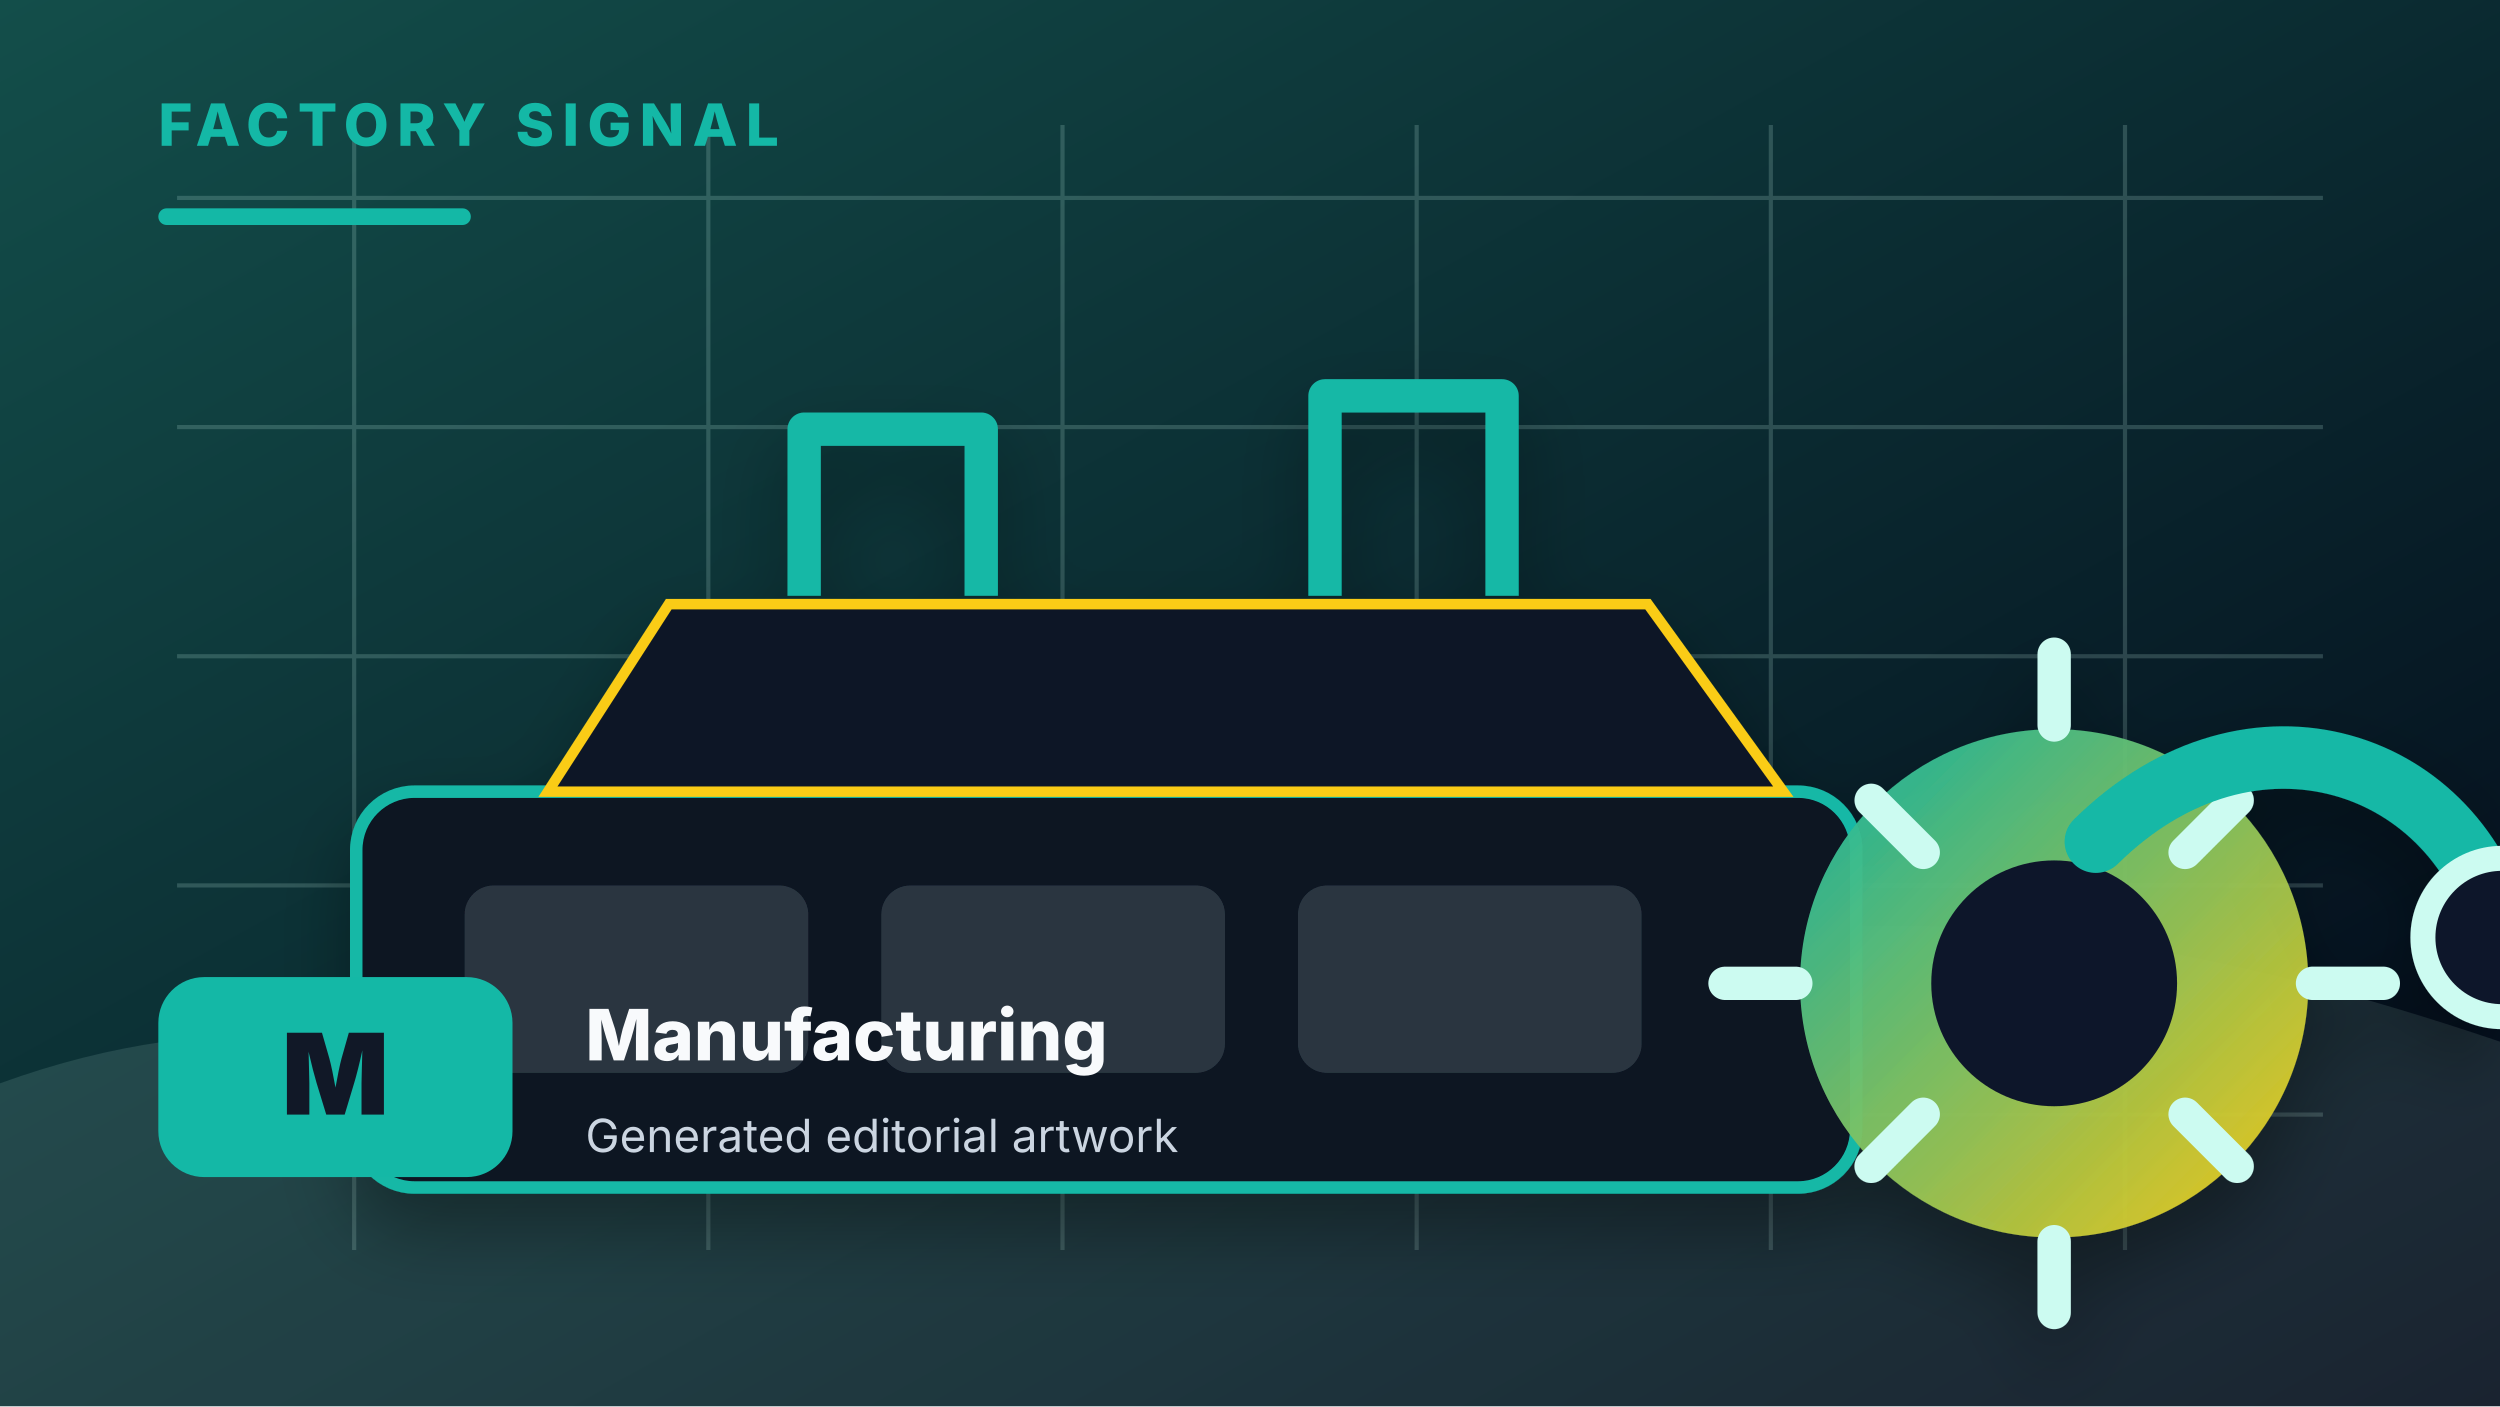
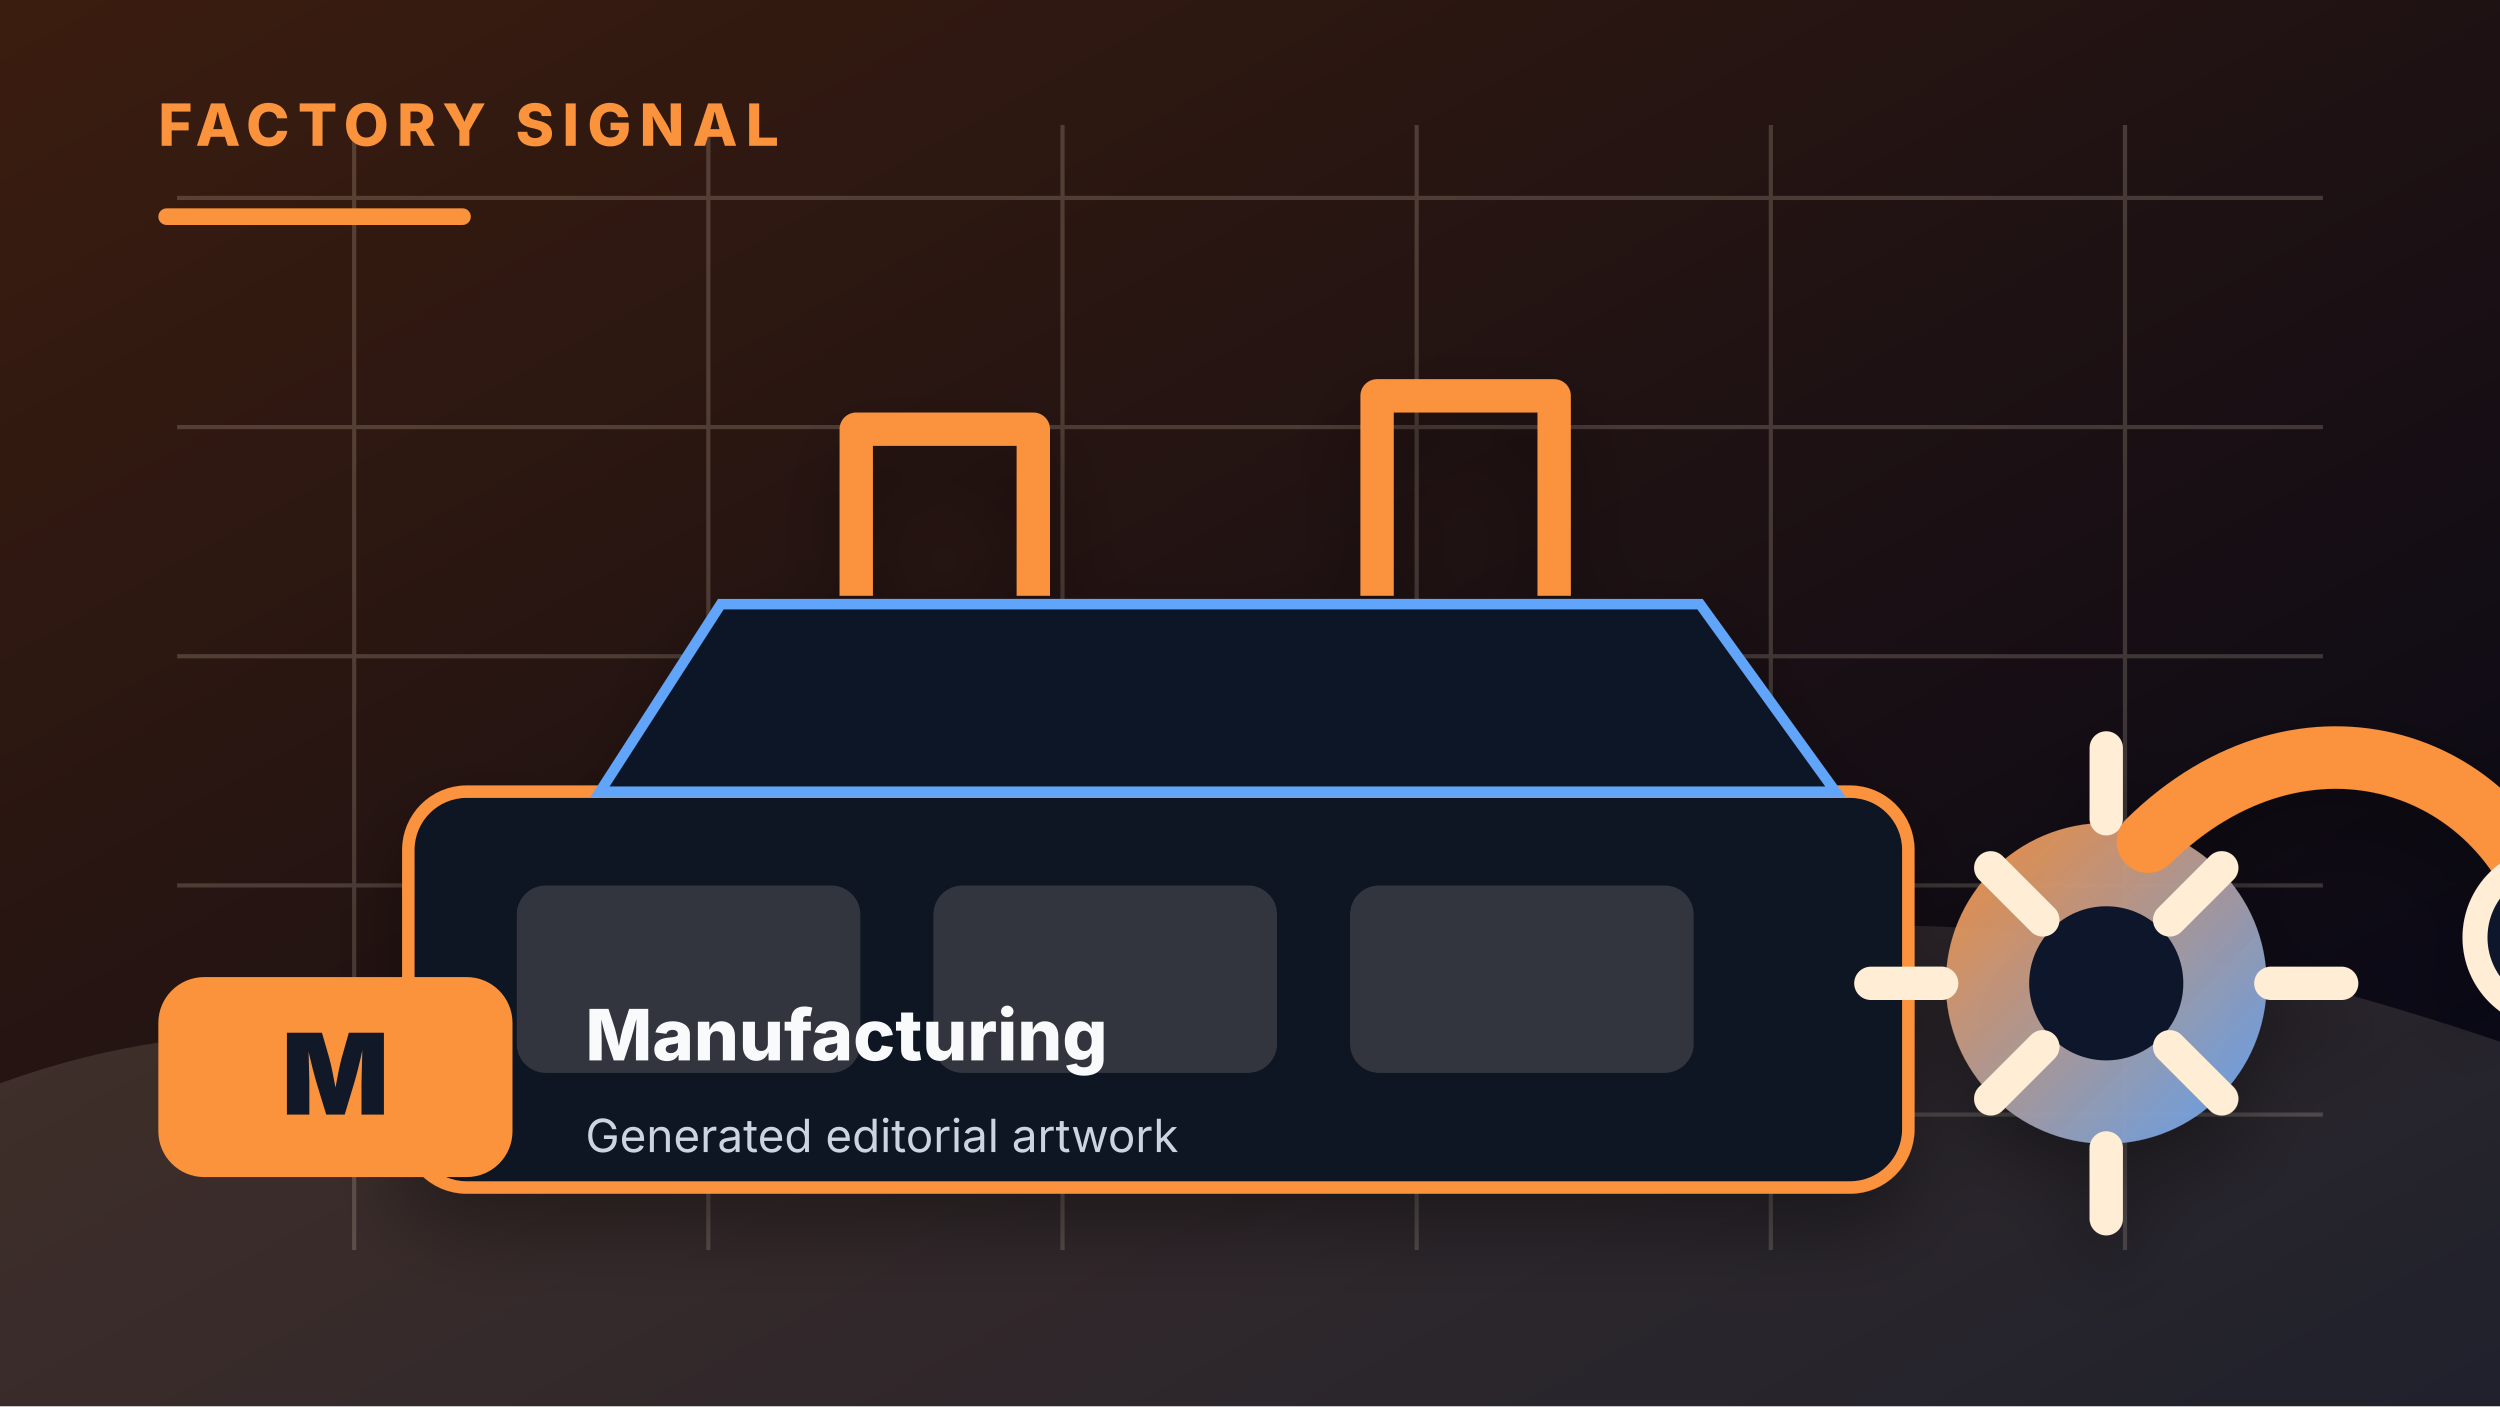
<svg xmlns="http://www.w3.org/2000/svg" width="1600" height="900" viewBox="0 0 1600 900" role="img" aria-labelledby="title desc">
  <g transform="scale(1.333333)">
    <defs>
      <linearGradient id="bg" x1="0" y1="0" x2="1" y2="1">
-         <stop offset="0" stop-color="#134e4a" />
+         <stop offset="0" stop-color="#3b1d0f" />
        <stop offset="1" stop-color="#020617" />
      </linearGradient>
      <linearGradient id="accent" x1="0" y1="0" x2="1" y2="1">
-         <stop offset="0" stop-color="#14b8a6" />
-         <stop offset="1" stop-color="#facc15" />
+         <stop offset="0" stop-color="#fb923c" />
+         <stop offset="1" stop-color="#60a5fa" />
      </linearGradient>
      <filter id="shadow" x="-20%" y="-20%" width="140%" height="140%">
        <feDropShadow dx="0" dy="18" stdDeviation="18" flood-color="#000000" flood-opacity="0.35" />
      </filter>
    </defs>
    <rect width="1200" height="675" fill="url(#bg)" />
-     <path d="M0 520 C220 440 340 595 560 520 S920 405 1200 500 V675 H0Z" fill="#ccfbf1" opacity="0.12" />
-     <g opacity="0.18" stroke="#ccfbf1" stroke-width="2">
+     <path d="M0 520 C220 440 340 595 560 520 S920 405 1200 500 V675 H0Z" fill="#ffedd5" opacity="0.12" />
+     <g opacity="0.18" stroke="#ffedd5" stroke-width="2">
      <path d="M85 95H1115M85 205H1115M85 315H1115M85 425H1115M85 535H1115" />
      <path d="M170 60V600M340 60V600M510 60V600M680 60V600M850 60V600M1020 60V600" />
    </g>
-     <g transform="translate(171 120)" filter="url(#shadow)">
-       <rect x="0" y="260" width="720" height="190" rx="28" fill="#0b1220" stroke="#14b8a6" stroke-width="6" />
-       <rect x="52" y="305" width="165" height="90" rx="14" fill="#ccfbf1" opacity="0.16" />
-       <rect x="252" y="305" width="165" height="90" rx="14" fill="#ccfbf1" opacity="0.16" />
-       <rect x="452" y="305" width="165" height="90" rx="14" fill="#ccfbf1" opacity="0.16" />
-       <path d="M92 260 L150 170 H620 L685 260Z" fill="#111827" stroke="#facc15" stroke-width="5" />
-       <path d="M215 166 V86 H300 V166M465 166 V70 H550 V166" fill="none" stroke="#14b8a6" stroke-width="16" stroke-linejoin="round" />
-       <circle cx="815" cy="352" r="122" fill="url(#accent)" opacity="0.95" />
-       <circle cx="815" cy="352" r="59" fill="#0f172a" />
-       <g stroke="#ccfbf1" stroke-width="16" stroke-linecap="round">
-         <path d="M815 194v34M815 510v-34M657 352h34M973 352h-34" />
-         <path d="M727.16 264.16l25 25M902.84 264.16l-25 25M727.16 439.84l25-25M902.84 439.84l-25-25" />
+     <g transform="translate(196 120)" filter="url(#shadow)">
+       <rect x="0" y="260" width="720" height="190" rx="28" fill="#0b1220" stroke="#fb923c" stroke-width="6" />
+       <rect x="52" y="305" width="165" height="90" rx="14" fill="#ffedd5" opacity="0.16" />
+       <rect x="252" y="305" width="165" height="90" rx="14" fill="#ffedd5" opacity="0.16" />
+       <rect x="452" y="305" width="165" height="90" rx="14" fill="#ffedd5" opacity="0.16" />
+       <path d="M92 260 L150 170 H620 L685 260Z" fill="#111827" stroke="#60a5fa" stroke-width="5" />
+       <path d="M215 166 V86 H300 V166M465 166 V70 H550 V166" fill="none" stroke="#fb923c" stroke-width="16" stroke-linejoin="round" />
+       <circle cx="815" cy="352" r="77" fill="url(#accent)" opacity="0.95" />
+       <circle cx="815" cy="352" r="37" fill="#0f172a" />
+       <g stroke="#ffedd5" stroke-width="16" stroke-linecap="round">
+         <path d="M815 239v34M815 465v-34M702 352h34M928 352h-34" />
+         <path d="M759.56 296.56l25 25M870.44 296.56l-25 25M759.56 407.44l25-25M870.44 407.44l-25-25" />
      </g>
-       <path d="M835 284 C910 210 1010 245 1030 330" fill="none" stroke="#14b8a6" stroke-width="30" stroke-linecap="round" />
-       <path d="M1030 330 l262 58" stroke="#facc15" stroke-width="34" stroke-linecap="round" />
-       <circle cx="1030" cy="330" r="38" fill="#0f172a" stroke="#ccfbf1" stroke-width="12" />
-       <path d="M1292 388 l54 -35M1292 388 l46 45" stroke="#14b8a6" stroke-width="18" stroke-linecap="round" />
+       <path d="M835 284 C910 210 1010 245 1030 330" fill="none" stroke="#fb923c" stroke-width="30" stroke-linecap="round" />
+       <path d="M1030 330 l249 58" stroke="#60a5fa" stroke-width="34" stroke-linecap="round" />
+       <circle cx="1030" cy="330" r="38" fill="#0f172a" stroke="#ffedd5" stroke-width="12" />
+       <path d="M1279 388 l54 -35M1279 388 l46 45" stroke="#fb923c" stroke-width="18" stroke-linecap="round" />
    </g>
    <g transform="translate(76 70)">
-       <text x="0" y="0" fill="#14b8a6" font-family="Inter, Arial, sans-serif" font-size="28" font-weight="800" letter-spacing="4">FACTORY SIGNAL</text>
-       <rect x="0" y="30" width="150" height="8" rx="4" fill="#14b8a6" />
+       <text x="0" y="0" fill="#fb923c" font-family="Inter, Arial, sans-serif" font-size="28" font-weight="800" letter-spacing="4">FACTORY SIGNAL</text>
+       <rect x="0" y="30" width="150" height="8" rx="4" fill="#fb923c" />
    </g>
    <g transform="translate(76 535)">
-       <rect x="0" y="-66" width="170" height="96" rx="22" fill="#14b8a6" />
+       <rect x="0" y="-66" width="170" height="96" rx="22" fill="#fb923c" />
      <text x="85" y="0" text-anchor="middle" fill="#111827" font-family="Inter, Arial, sans-serif" font-size="54" font-weight="900">M</text>
      <text x="205" y="-26" fill="#f8fafc" font-family="Inter, Arial, sans-serif" font-size="34" font-weight="800">Manufacturing</text>
      <text x="205" y="18" fill="#cbd5e1" font-family="Inter, Arial, sans-serif" font-size="22">Generated editorial artwork</text>
    </g>
  </g>
</svg>
